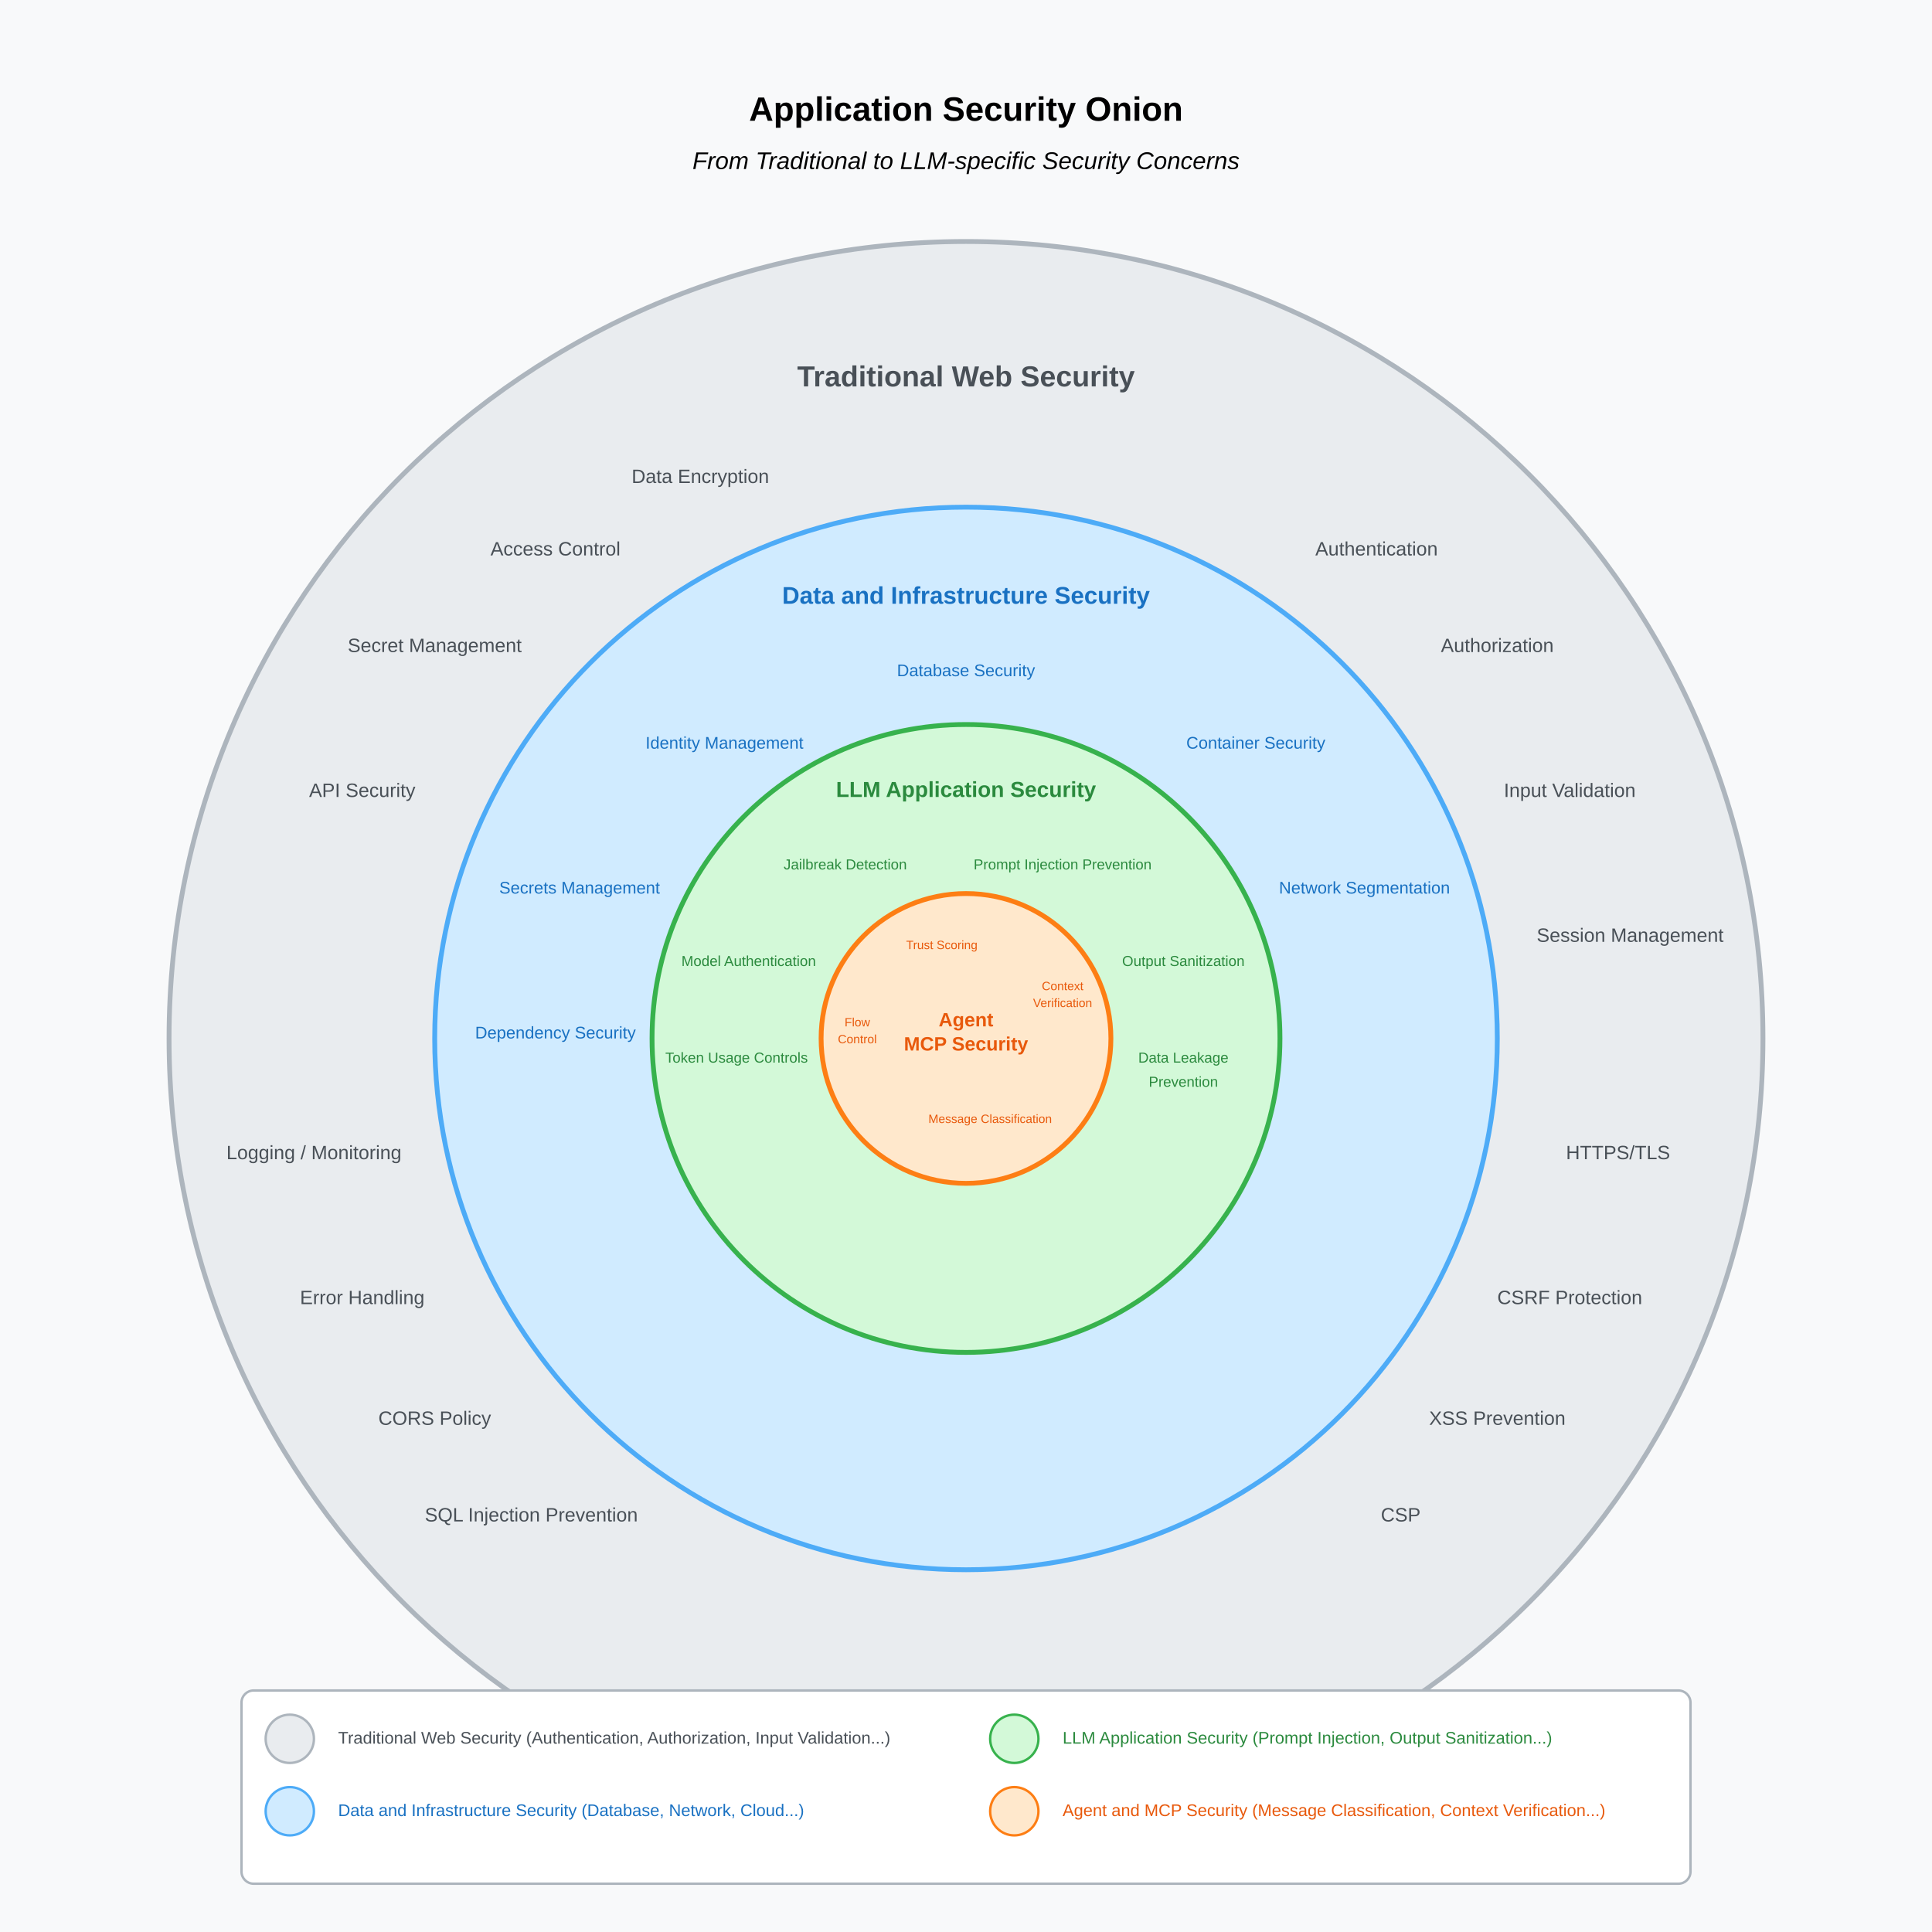
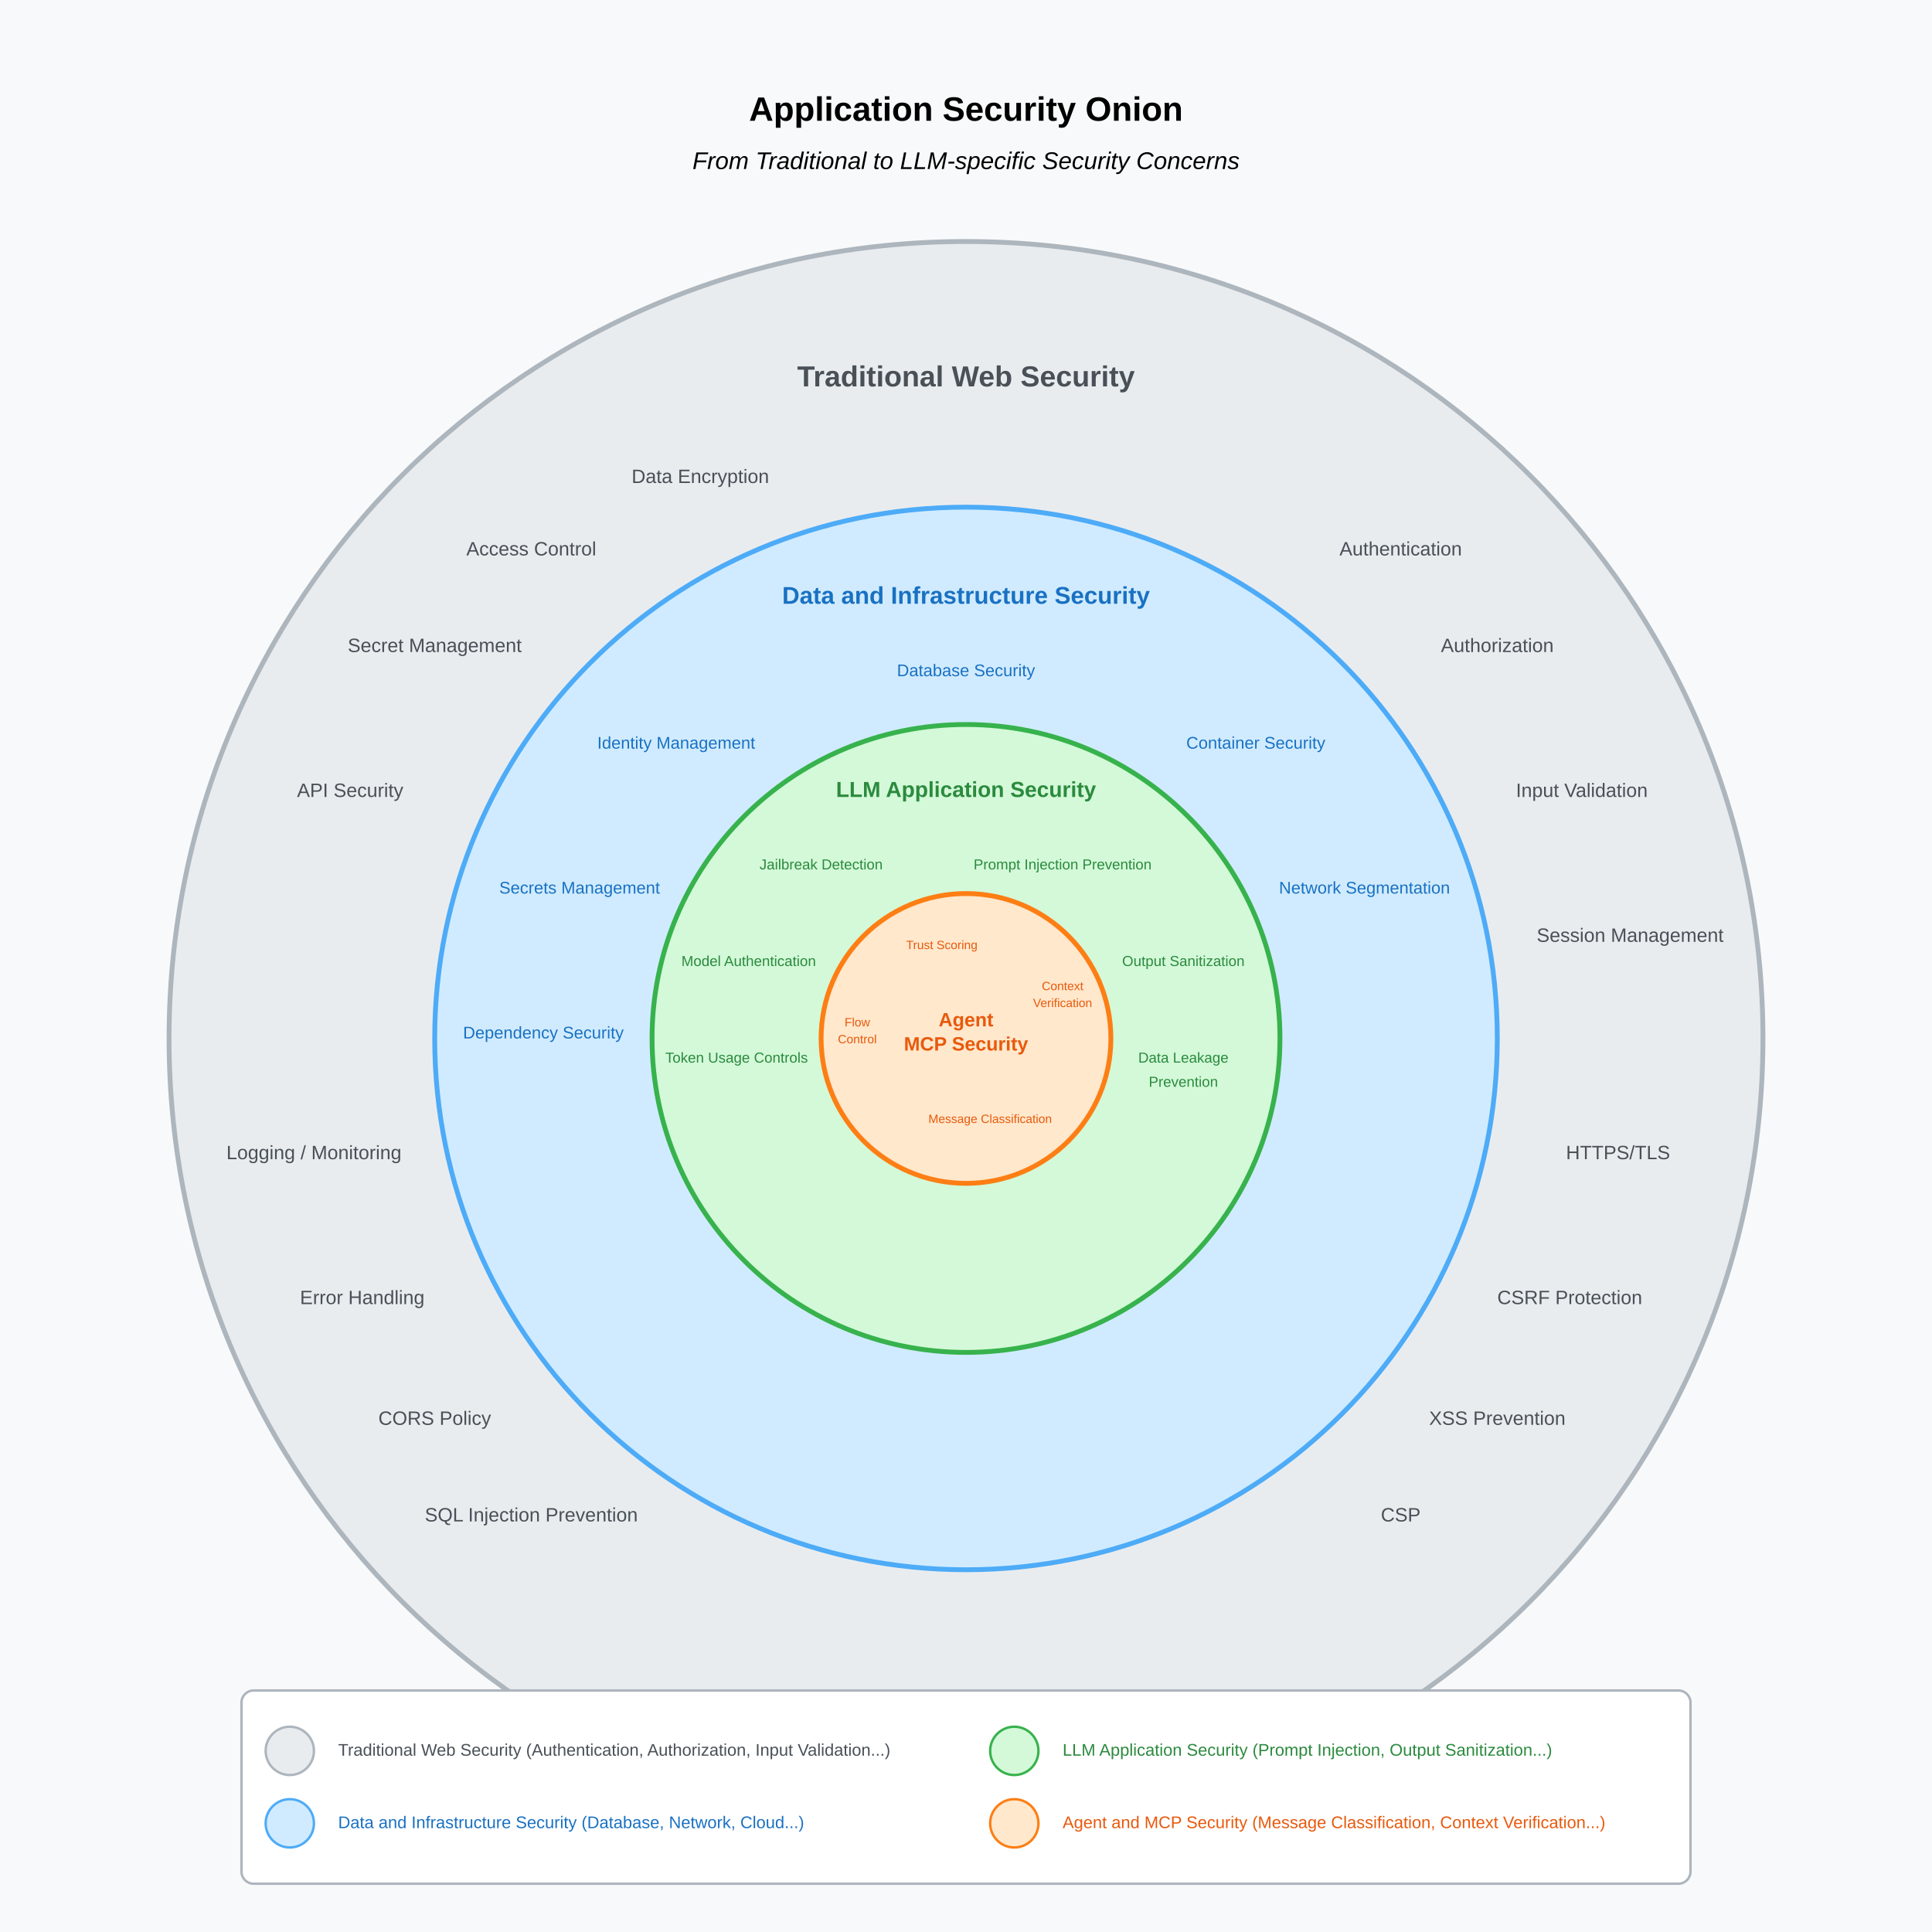
<svg xmlns="http://www.w3.org/2000/svg" viewBox="0 0 800 800" width="800" height="800">
  <rect width="800" height="800" fill="#f8f9fa" />
  <text x="400" y="50" font-family="Arial" font-size="14" text-anchor="middle" font-weight="bold">Application Security Onion</text>
  <text x="400" y="70" font-family="Arial" font-size="10" text-anchor="middle" font-style="italic">From Traditional to LLM-specific Security Concerns</text>
  <circle cx="400" cy="430" r="330" fill="#e9ecef" stroke="#adb5bd" stroke-width="2" />
  <text x="400" y="160" font-family="Arial" font-size="12" text-anchor="middle" font-weight="bold" fill="#495057">Traditional Web Security</text>
  <g font-family="Arial" font-size="8" fill="#495057">
-     <text x="570" y="230" text-anchor="middle">Authentication</text>
+     <text x="580" y="230" text-anchor="middle">Authentication</text>
    <text x="620" y="270" text-anchor="middle">Authorization</text>
-     <text x="650" y="330" text-anchor="middle">Input Validation</text>
+     <text x="655" y="330" text-anchor="middle">Input Validation</text>
    <text x="675" y="390" text-anchor="middle">Session Management</text>
    <text x="670" y="480" text-anchor="middle">HTTPS/TLS</text>
    <text x="650" y="540" text-anchor="middle">CSRF Protection</text>
    <text x="620" y="590" text-anchor="middle">XSS Prevention</text>
    <text x="580" y="630" text-anchor="middle">CSP</text>
    <text x="220" y="630" text-anchor="middle">SQL Injection Prevention</text>
    <text x="180" y="590" text-anchor="middle">CORS Policy</text>
    <text x="150" y="540" text-anchor="middle">Error Handling</text>
    <text x="130" y="480" text-anchor="middle">Logging / Monitoring</text>
-     <text x="150" y="330" text-anchor="middle">API Security</text>
+     <text x="145" y="330" text-anchor="middle">API Security</text>
    <text x="180" y="270" text-anchor="middle">Secret Management</text>
-     <text x="230" y="230" text-anchor="middle">Access Control</text>
+     <text x="220" y="230" text-anchor="middle">Access Control</text>
    <text x="290" y="200" text-anchor="middle">Data Encryption</text>
  </g>
  <circle cx="400" cy="430" r="220" fill="#d0ebff" stroke="#4dabf7" stroke-width="2" />
  <text x="400" y="250" font-family="Arial" font-size="10" text-anchor="middle" font-weight="bold" fill="#1971c2">Data and Infrastructure Security</text>
  <g font-family="Arial" font-size="7" fill="#1971c2">
    <text x="400" y="280" text-anchor="middle">Database Security</text>
    <text x="520" y="310" text-anchor="middle">Container Security</text>
    <text x="565" y="370" text-anchor="middle">Network Segmentation</text>
    <text x="500" y="430" text-anchor="middle">CI/CD Security</text>
    <text x="460" y="490" text-anchor="middle">Cloud Security Posture</text>
    <text x="400" y="520" text-anchor="middle">Infrastructure as Code Security</text>
    <text x="320" y="490" text-anchor="middle">WAF / RASP</text>
-     <text x="230" y="430" text-anchor="middle">Dependency Security</text>
+     <text x="225" y="430" text-anchor="middle">Dependency Security</text>
    <text x="240" y="370" text-anchor="middle">Secrets Management</text>
-     <text x="300" y="310" text-anchor="middle">Identity Management</text>
+     <text x="280" y="310" text-anchor="middle">Identity Management</text>
  </g>
  <circle cx="400" cy="430" r="130" fill="#d3f9d8" stroke="#37b24d" stroke-width="2" />
  <text x="400" y="330" font-family="Arial" font-size="9" text-anchor="middle" font-weight="bold" fill="#2b8a3e">LLM Application Security</text>
  <g font-family="Arial" font-size="6" fill="#2b8a3e">
    <text x="440" y="360" text-anchor="middle">Prompt Injection Prevention</text>
    <text x="490" y="400" text-anchor="middle">Output Sanitization</text>
    <text x="490" y="440" text-anchor="middle">Data Leakage</text>
    <text x="490" y="450" text-anchor="middle">Prevention</text>
    <text x="400" y="470" text-anchor="middle">Content Moderation</text>
    <text x="305" y="440" text-anchor="middle">Token Usage Controls</text>
    <text x="310" y="400" text-anchor="middle">Model Authentication</text>
-     <text x="350" y="360" text-anchor="middle">Jailbreak Detection</text>
+     <text x="340" y="360" text-anchor="middle">Jailbreak Detection</text>
  </g>
  <circle cx="400" cy="430" r="60" fill="#ffe8cc" stroke="#fd7e14" stroke-width="2" />
  <text x="400" y="425" font-family="Arial" font-size="8" text-anchor="middle" font-weight="bold" fill="#e8590c">Agent </text>
  <text x="400" y="435" font-family="Arial" font-size="8" text-anchor="middle" font-weight="bold" fill="#e8590c">MCP Security</text>
  <g font-family="Arial" font-size="5" fill="#e8590c">
    <text x="410" y="465" text-anchor="middle">Message Classification</text>
    <text x="440" y="410" text-anchor="middle">Context</text>
    <text x="440" y="417" text-anchor="middle">Verification</text>
    <text x="390" y="393" text-anchor="middle">Trust Scoring</text>
    <text x="355" y="425" text-anchor="middle">Flow</text>
    <text x="355" y="432" text-anchor="middle">Control</text>
  </g>
  <rect x="100" y="700" width="600" height="80" rx="5" ry="5" fill="white" stroke="#adb5bd" stroke-width="1" />
-   <circle cx="120" cy="720" r="10" fill="#e9ecef" stroke="#adb5bd" stroke-width="1" />
-   <text x="140" y="722" font-family="Arial" font-size="7" fill="#495057">Traditional Web Security (Authentication, Authorization, Input Validation...)</text>
-   <circle cx="120" cy="750" r="10" fill="#d0ebff" stroke="#4dabf7" stroke-width="1" />
-   <text x="140" y="752" font-family="Arial" font-size="7" fill="#1971c2">Data and Infrastructure Security (Database, Network, Cloud...)</text>
-   <circle cx="420" cy="720" r="10" fill="#d3f9d8" stroke="#37b24d" stroke-width="1" />
-   <text x="440" y="722" font-family="Arial" font-size="7" fill="#2b8a3e">LLM Application Security (Prompt Injection, Output Sanitization...)</text>
-   <circle cx="420" cy="750" r="10" fill="#ffe8cc" stroke="#fd7e14" stroke-width="1" />
-   <text x="440" y="752" font-family="Arial" font-size="7" fill="#e8590c">Agent and MCP Security (Message Classification, Context Verification...)</text>
+   <circle cx="120" cy="725" r="10" fill="#e9ecef" stroke="#adb5bd" stroke-width="1" />
+   <text x="140" y="727" font-family="Arial" font-size="7" fill="#495057">Traditional Web Security (Authentication, Authorization, Input Validation...)</text>
+   <circle cx="120" cy="755" r="10" fill="#d0ebff" stroke="#4dabf7" stroke-width="1" />
+   <text x="140" y="757" font-family="Arial" font-size="7" fill="#1971c2">Data and Infrastructure Security (Database, Network, Cloud...)</text>
+   <circle cx="420" cy="725" r="10" fill="#d3f9d8" stroke="#37b24d" stroke-width="1" />
+   <text x="440" y="727" font-family="Arial" font-size="7" fill="#2b8a3e">LLM Application Security (Prompt Injection, Output Sanitization...)</text>
+   <circle cx="420" cy="755" r="10" fill="#ffe8cc" stroke="#fd7e14" stroke-width="1" />
+   <text x="440" y="757" font-family="Arial" font-size="7" fill="#e8590c">Agent and MCP Security (Message Classification, Context Verification...)</text>
</svg>
